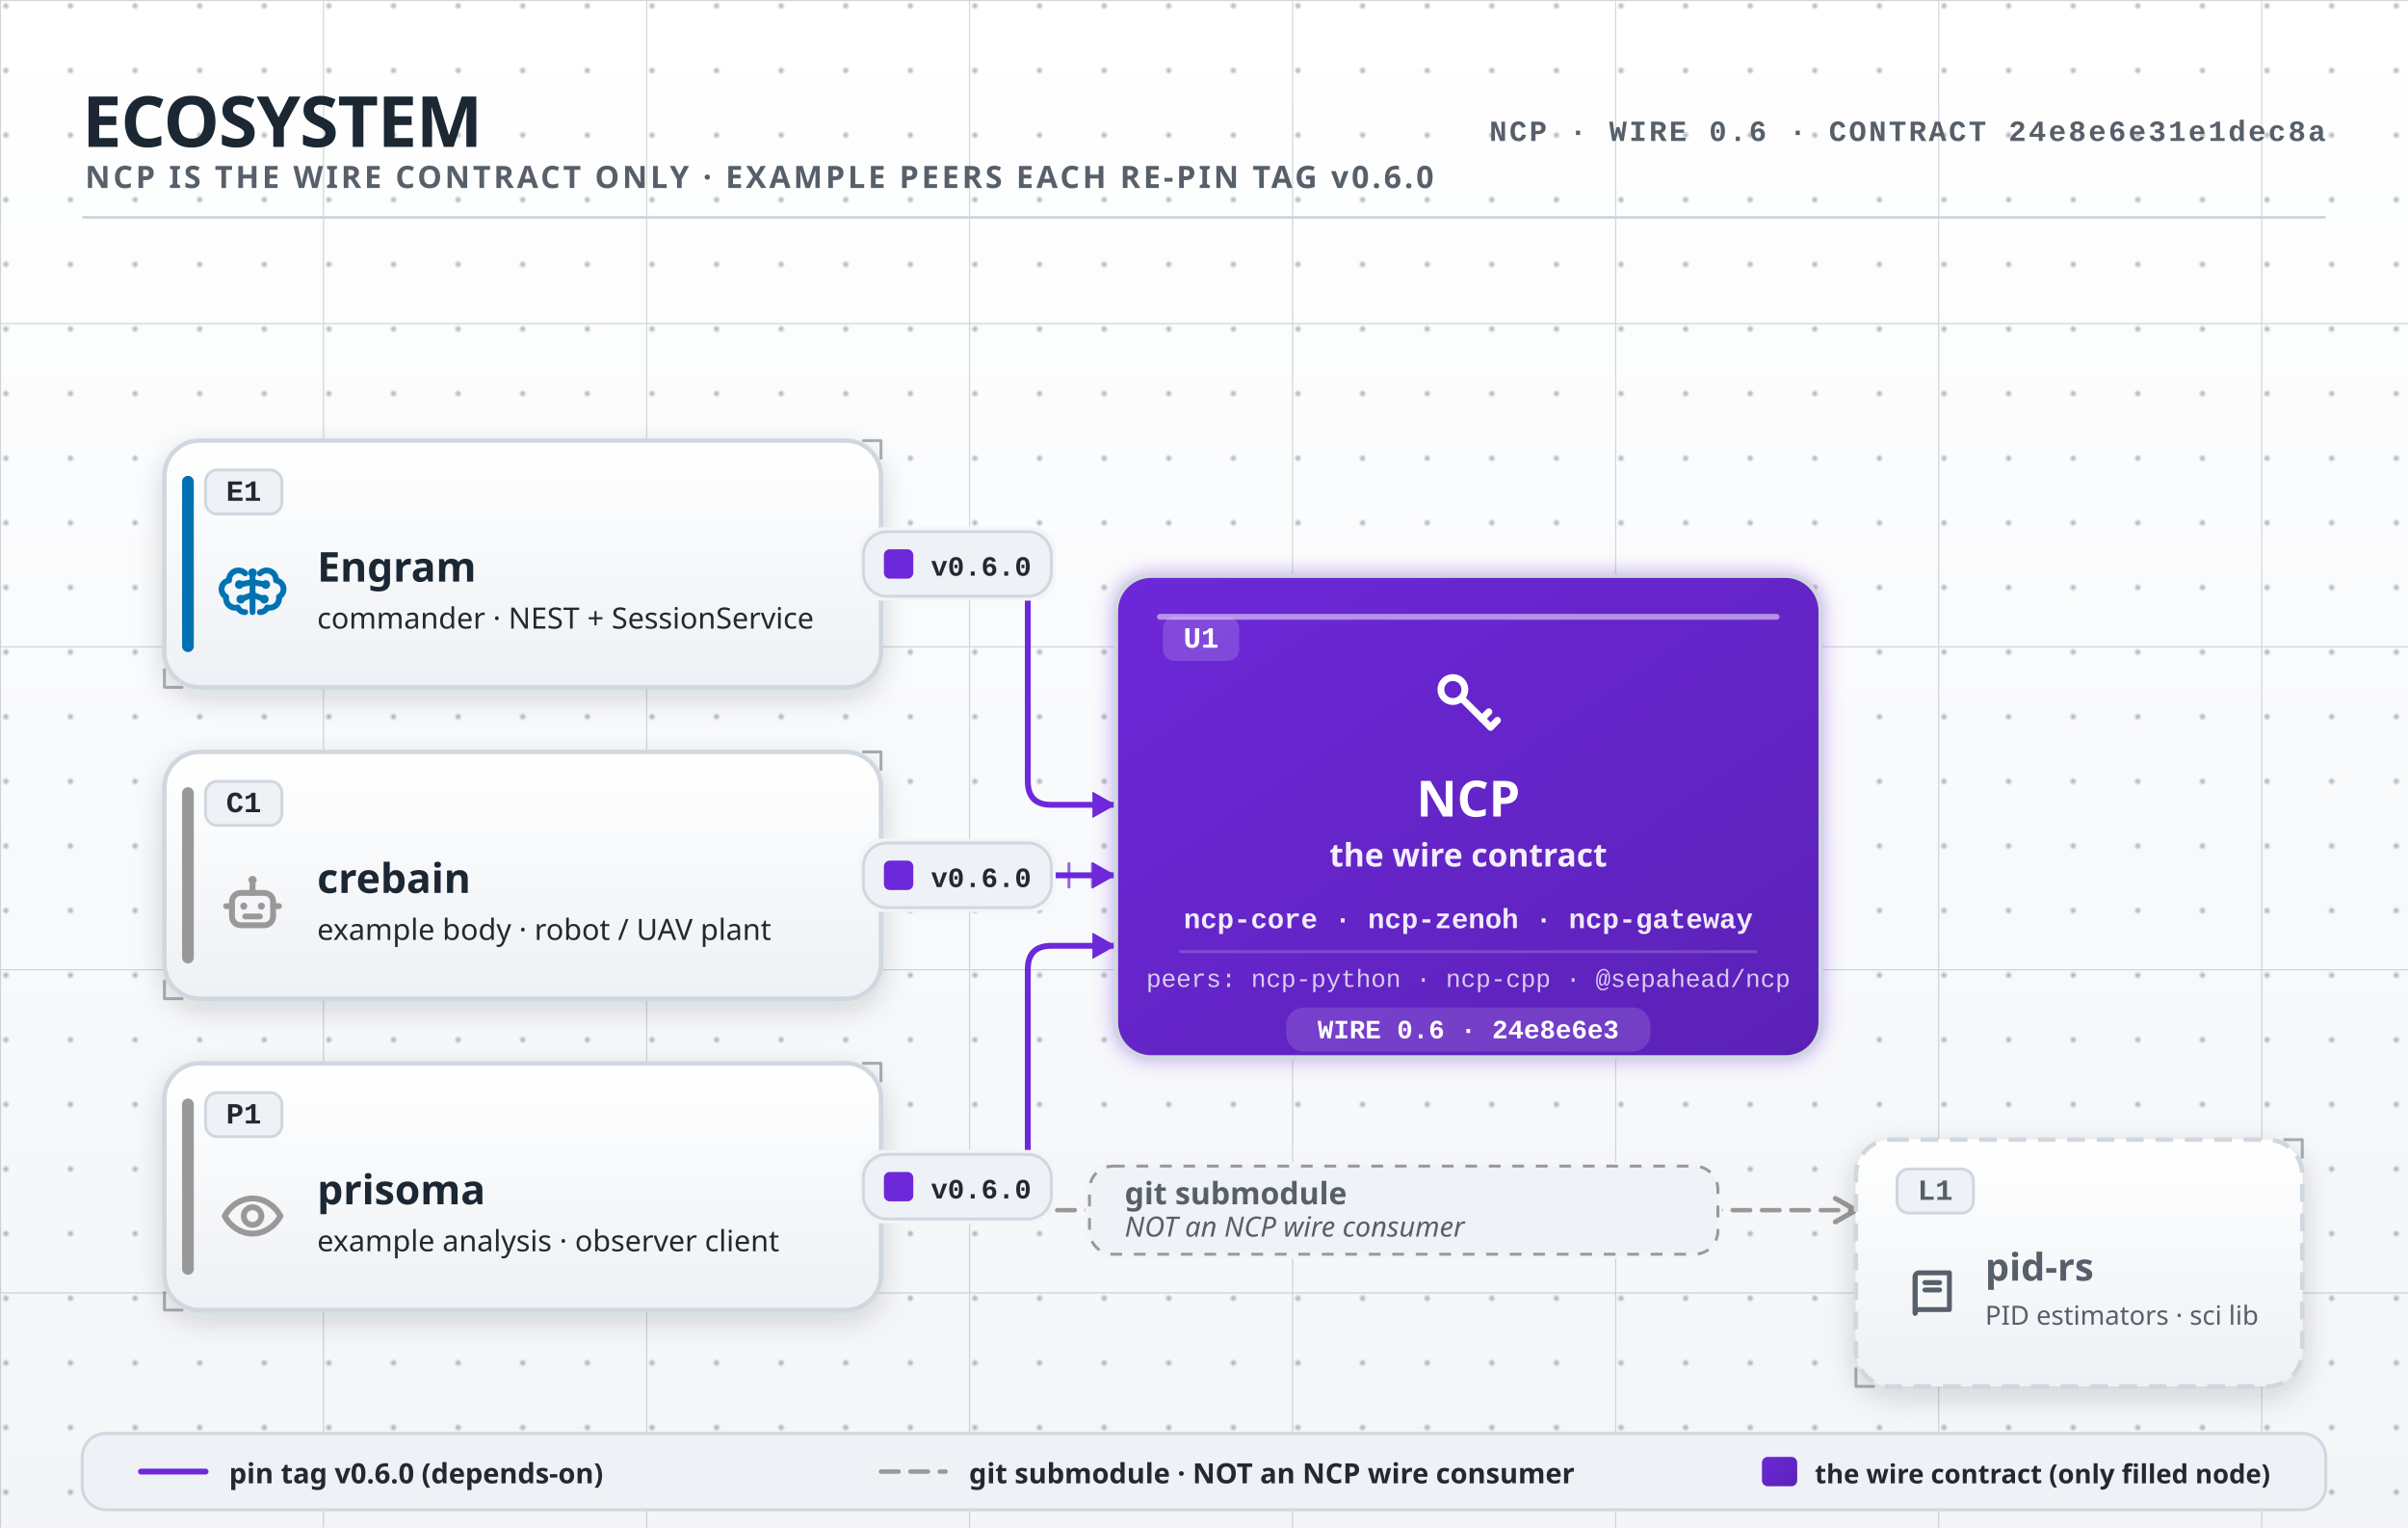
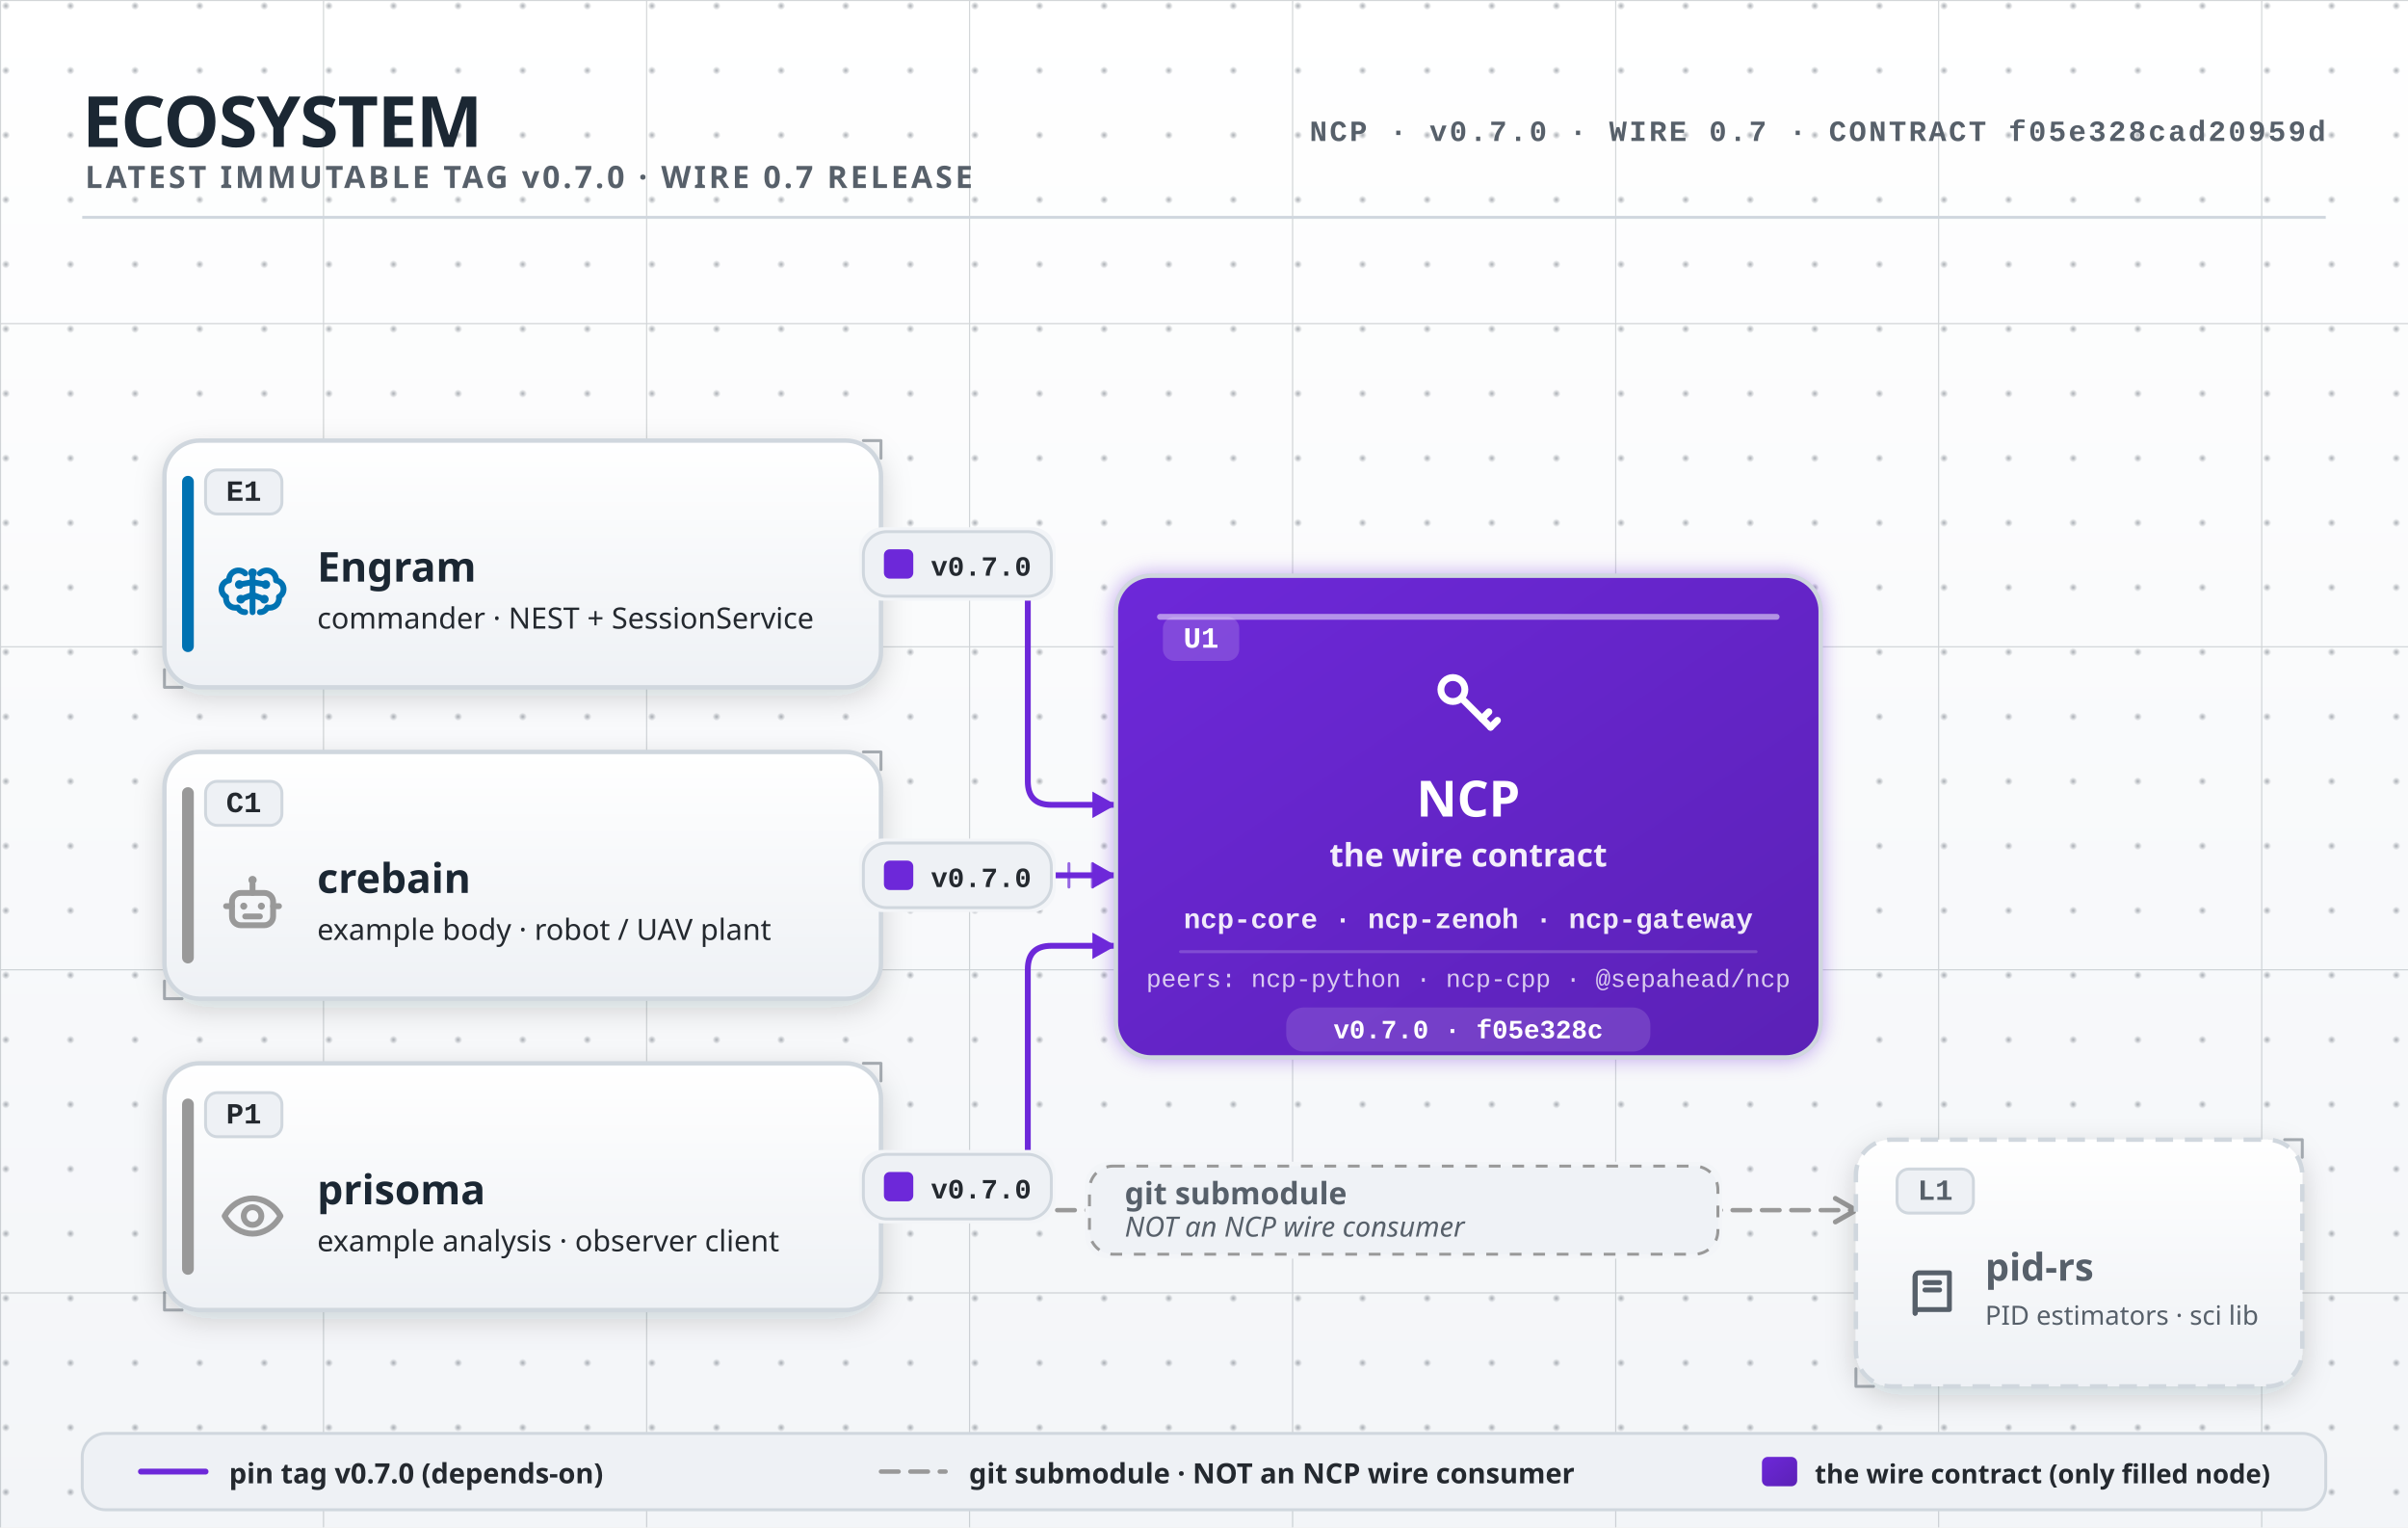
<svg xmlns="http://www.w3.org/2000/svg" width="820" height="520" viewBox="0 0 820 520" font-family="-apple-system, BlinkMacSystemFont, 'Segoe UI', 'Noto Sans', Helvetica, Arial, sans-serif" role="img">
  <defs>
    <linearGradient id="pageBg" x1="0" y1="0" x2="0" y2="1">
      <stop offset="0" stop-color="#ffffff" />
      <stop offset="1" stop-color="#f3f5f8" />
    </linearGradient>
    <linearGradient id="surface" x1="0" y1="0" x2="0" y2="1">
      <stop offset="0" stop-color="#ffffff" />
      <stop offset="1" stop-color="#eef1f5" />
    </linearGradient>
    <linearGradient id="busAction" x1="0" y1="0" x2="1" y2="0">
      <stop offset="0" stop-color="#D55E00" stop-opacity="1" />
      <stop offset="0.5" stop-color="#D55E00" stop-opacity="1" />
      <stop offset="1" stop-color="#b94f00" stop-opacity="1" />
    </linearGradient>
    <linearGradient id="contractHero" x1="0" y1="0" x2="1" y2="1">
      <stop offset="0" stop-color="#6D28D9" />
      <stop offset="1" stop-color="#5b21b6" />
    </linearGradient>
    <radialGradient id="gridDot" cx="0.5" cy="0.5" r="0.5">
      <stop offset="0" stop-color="#57606a" stop-opacity="0.5" />
      <stop offset="1" stop-color="#57606a" stop-opacity="0" />
    </radialGradient>
    <pattern id="grid" width="22" height="22" patternUnits="userSpaceOnUse">
      <circle cx="2" cy="2" r="1.4" fill="url(#gridDot)" />
    </pattern>
    <pattern id="gridMajor" width="110" height="110" patternUnits="userSpaceOnUse">
      <path d="M110 0H0V110" fill="none" stroke="#57606a" stroke-width="0.75" stroke-opacity="0.26" />
    </pattern>
    <filter id="soft" x="-40%" y="-40%" width="180%" height="180%" color-interpolation-filters="sRGB">
      <feDropShadow dx="0" dy="3" stdDeviation="5" flood-color="#1b2733" flood-opacity="0.18" />
    </filter>
    <filter id="halo" x="-60%" y="-60%" width="220%" height="220%" color-interpolation-filters="sRGB">
      <feGaussianBlur stdDeviation="3" />
    </filter>
    <filter id="glow" x="-90%" y="-90%" width="280%" height="280%" color-interpolation-filters="sRGB">
      <feGaussianBlur in="SourceAlpha" stdDeviation="3.4" result="b" />
      <feFlood flood-color="#D55E00" flood-opacity="0.4" />
      <feComposite in2="b" operator="in" result="g" />
      <feMerge>
        <feMergeNode in="g" />
        <feMergeNode in="SourceGraphic" />
      </feMerge>
    </filter>
    <marker id="arrowAction" markerUnits="userSpaceOnUse" markerWidth="12" markerHeight="12" refX="9" refY="5.5" orient="auto">
      <path d="M1,1 L9,5.5 L1,10 Z" fill="#D55E00" />
    </marker>
    <marker id="arrowControl" markerUnits="userSpaceOnUse" markerWidth="12" markerHeight="12" refX="9" refY="5.5" orient="auto">
      <path d="M1,1 L9,5.5 L1,10 Z" fill="#0072B2" />
    </marker>
    <marker id="replyControl" markerUnits="userSpaceOnUse" markerWidth="12" markerHeight="12" refX="9" refY="5.5" orient="auto">
      <path d="M2,1.5 L9,5.5 L2,9.5" fill="none" stroke="#0072B2" stroke-width="1.7" stroke-linecap="round" stroke-linejoin="round" />
    </marker>
    <marker id="arrowPercep" markerUnits="userSpaceOnUse" markerWidth="12" markerHeight="12" refX="9" refY="5.5" orient="auto">
      <path d="M1,1 L9,5.5 L1,10 Z" fill="#56B4E9" />
    </marker>
    <marker id="tapObserve" markerUnits="userSpaceOnUse" markerWidth="10" markerHeight="10" refX="5" refY="5" orient="auto">
      <circle cx="5" cy="5" r="3.2" fill="none" stroke="#999999" stroke-width="1.5" />
    </marker>
    <marker id="arrowContract" markerUnits="userSpaceOnUse" markerWidth="12" markerHeight="12" refX="9" refY="5.5" orient="auto">
      <path d="M1,1 L9,5.5 L1,10 Z" fill="#6D28D9" />
    </marker>
    <marker id="submoduleArrow" markerUnits="userSpaceOnUse" markerWidth="12" markerHeight="12" refX="9" refY="5.5" orient="auto">
      <path d="M2,1.5 L9,5.5 L2,9.5" fill="none" stroke="#999999" stroke-width="1.7" stroke-linecap="round" stroke-linejoin="round" />
    </marker>
    <marker id="arrowActive" markerUnits="userSpaceOnUse" markerWidth="12" markerHeight="12" refX="9" refY="5.5" orient="auto">
      <path d="M1,1 L9,5.5 L1,10 Z" fill="#009E73" />
    </marker>
    <marker id="arrowEstop" markerUnits="userSpaceOnUse" markerWidth="12" markerHeight="12" refX="9" refY="5.5" orient="auto">
      <path d="M1,1 L9,5.5 L1,10 Z" fill="#D55E00" stroke="#ffd9c2" stroke-width="0.6" />
    </marker>
    <marker id="arrowHold" markerUnits="userSpaceOnUse" markerWidth="12" markerHeight="12" refX="9" refY="5.5" orient="auto">
      <path d="M1,1 L9,5.5 L1,10 Z" fill="#E69F00" />
    </marker>
    <marker id="arrowMut" markerUnits="userSpaceOnUse" markerWidth="12" markerHeight="12" refX="9" refY="5.5" orient="auto">
      <path d="M1,1 L9,5.5 L1,10 Z" fill="#57606a" />
    </marker>
    <marker id="arrowConfig" markerUnits="userSpaceOnUse" markerWidth="12" markerHeight="12" refX="9" refY="5.5" orient="auto">
      <path d="M1,1 L9,5.5 L1,10 Z" fill="#CC79A7" />
    </marker>
    <filter id="glowContract" x="-90%" y="-90%" width="280%" height="280%" color-interpolation-filters="sRGB">
      <feGaussianBlur in="SourceAlpha" stdDeviation="3.4" result="b" />
      <feFlood flood-color="#6D28D9" flood-opacity="0.4" />
      <feComposite in2="b" operator="in" result="g" />
      <feMerge>
        <feMergeNode in="g" />
        <feMergeNode in="SourceGraphic" />
      </feMerge>
    </filter>
    <filter id="glowActive" x="-90%" y="-90%" width="280%" height="280%" color-interpolation-filters="sRGB">
      <feGaussianBlur in="SourceAlpha" stdDeviation="3.4" result="b" />
      <feFlood flood-color="#009E73" flood-opacity="0.4" />
      <feComposite in2="b" operator="in" result="g" />
      <feMerge>
        <feMergeNode in="g" />
        <feMergeNode in="SourceGraphic" />
      </feMerge>
    </filter>
  </defs>
  <rect x="0" y="0" width="820" height="520" rx="0" fill="url(#pageBg)" />
  <rect x="0" y="0" width="820" height="520" rx="0" fill="url(#gridMajor)" />
  <rect x="0" y="0" width="820" height="520" rx="0" fill="url(#grid)" />
  <text x="28" y="50" font-family="-apple-system, BlinkMacSystemFont, 'Segoe UI', 'Noto Sans', Helvetica, Arial, sans-serif" font-size="24" font-weight="800" font-style="normal" fill="#1b2733" text-anchor="start" letter-spacing="-0.3" text-rendering="geometricPrecision">ECOSYSTEM</text>
-   <text x="29" y="64" font-family="-apple-system, BlinkMacSystemFont, 'Segoe UI', 'Noto Sans', Helvetica, Arial, sans-serif" font-size="10.5" font-weight="600" font-style="normal" fill="#57606a" text-anchor="start" letter-spacing="1.0" text-rendering="geometricPrecision">NCP IS THE WIRE CONTRACT ONLY  ·  EXAMPLE PEERS EACH RE-PIN TAG v0.6.0</text>
+   <text x="29" y="64" font-family="-apple-system, BlinkMacSystemFont, 'Segoe UI', 'Noto Sans', Helvetica, Arial, sans-serif" font-size="10.5" font-weight="600" font-style="normal" fill="#57606a" text-anchor="start" letter-spacing="1.0" text-rendering="geometricPrecision">LATEST IMMUTABLE TAG v0.7.0  ·  WIRE 0.7 RELEASE</text>
  <line x1="28" y1="74" x2="792" y2="74" stroke="#d0d7de" stroke-width="1" stroke-linecap="butt" />
-   <text x="792" y="48" font-family="ui-monospace, SFMono-Regular, 'SF Mono', Menlo, Consolas, 'Liberation Mono', monospace" font-size="10" font-weight="600" font-style="normal" fill="#57606a" text-anchor="end" letter-spacing="0.8" text-rendering="geometricPrecision">NCP · WIRE 0.6 · CONTRACT 24e8e6e31e1dec8a</text>
+   <text x="792" y="48" font-family="ui-monospace, SFMono-Regular, 'SF Mono', Menlo, Consolas, 'Liberation Mono', monospace" font-size="10" font-weight="600" font-style="normal" fill="#57606a" text-anchor="end" letter-spacing="0.8" text-rendering="geometricPrecision">NCP · v0.7.0 · WIRE 0.7 · CONTRACT f05e328cad20959d</text>
  <path d="M300,192 L342,192 Q350,192 350,200 L350,266 Q350,274 358,274 L380,274" fill="none" stroke="#6D28D9" stroke-width="2" stroke-linecap="round" stroke-linejoin="round" marker-end="url(#arrowContract)" />
  <path d="M300,298 L380,298" fill="none" stroke="#6D28D9" stroke-width="2" stroke-linecap="round" stroke-linejoin="round" marker-end="url(#arrowContract)" />
  <path d="M300,404 L342,404 Q350,404 350,396 L350,330 Q350,322 358,322 L380,322" fill="none" stroke="#6D28D9" stroke-width="2" stroke-linecap="round" stroke-linejoin="round" marker-end="url(#arrowContract)" />
  <line x1="364" y1="294" x2="364" y2="302" stroke="#6D28D9" stroke-width="1" stroke-linecap="round" stroke-opacity="0.7" />
  <line x1="372" y1="294" x2="372" y2="302" stroke="#6D28D9" stroke-width="1" stroke-linecap="round" stroke-opacity="0.7" />
  <path d="M300,412 L632,412" fill="none" stroke="#999999" stroke-width="1.5" stroke-linecap="round" stroke-linejoin="round" stroke-dasharray="6 4" marker-end="url(#submoduleArrow)" />
  <rect x="56" y="150" width="244" height="84" rx="12" fill="url(#surface)" filter="url(#soft)" />
  <rect x="56" y="150" width="244" height="84" rx="12" fill="none" stroke="#d0d7de" stroke-width="1.5" />
  <rect x="62" y="162" width="4" height="60" rx="2" fill="#0072B2" />
  <path d="M294,150 L300,150 L300,156" fill="none" stroke="#57606a" stroke-width="1" stroke-linecap="round" stroke-linejoin="round" stroke-opacity="0.5" />
  <path d="M56,228 L56,234 L62,234" fill="none" stroke="#57606a" stroke-width="1" stroke-linecap="round" stroke-linejoin="round" stroke-opacity="0.5" />
  <rect x="70" y="160" width="26" height="15" rx="4" fill="#eef1f5" stroke="#d0d7de" stroke-width="1" />
  <text x="83" y="170.5" font-family="ui-monospace, SFMono-Regular, 'SF Mono', Menlo, Consolas, 'Liberation Mono', monospace" font-size="10" font-weight="700" font-style="normal" fill="#24292f" text-anchor="middle" text-rendering="geometricPrecision">E1</text>
  <g transform="translate(74,190) scale(1)" fill="none" stroke="#0072B2" stroke-width="2" stroke-linecap="round" stroke-linejoin="round">
    <path d="M9.5 5.2A3.2 3.2 0 0 0 4 7.6a3 3 0 0 0-1 5.6a3.2 3.2 0 0 0 4 3.6a2.6 2.6 0 0 0 2.5 1.6" />
    <path d="M14.5 5.2A3.2 3.2 0 0 1 20 7.6a3 3 0 0 1 1 5.6a3.2 3.2 0 0 1-4 3.6a2.6 2.6 0 0 1-2.5 1.6" />
    <path d="M12 5v13.4" />
    <circle cx="12" cy="5" r="0.5" fill="#0072B2" stroke="#0072B2" />
    <circle cx="7.5" cy="9" r="0.5" fill="#0072B2" stroke="#0072B2" />
    <circle cx="16.5" cy="9" r="0.5" fill="#0072B2" stroke="#0072B2" />
    <circle cx="8" cy="14" r="0.5" fill="#0072B2" stroke="#0072B2" />
    <circle cx="16" cy="14" r="0.5" fill="#0072B2" stroke="#0072B2" />
    <path d="M12 8.2 7.5 9M12 8.2 16.5 9M12 12.5 8 14M12 12.5 16 14" />
  </g>
  <text x="108" y="198" font-family="-apple-system, BlinkMacSystemFont, 'Segoe UI', 'Noto Sans', Helvetica, Arial, sans-serif" font-size="14" font-weight="700" font-style="normal" fill="#1b2733" text-anchor="start" text-rendering="geometricPrecision">Engram</text>
  <text x="108" y="214" font-family="-apple-system, BlinkMacSystemFont, 'Segoe UI', 'Noto Sans', Helvetica, Arial, sans-serif" font-size="10" font-weight="500" font-style="normal" fill="#24292f" text-anchor="start" text-rendering="geometricPrecision">commander · NEST + SessionService</text>
  <rect x="56" y="256" width="244" height="84" rx="12" fill="url(#surface)" filter="url(#soft)" />
  <rect x="56" y="256" width="244" height="84" rx="12" fill="none" stroke="#d0d7de" stroke-width="1.5" />
  <rect x="62" y="268" width="4" height="60" rx="2" fill="#999999" />
  <path d="M294,256 L300,256 L300,262" fill="none" stroke="#57606a" stroke-width="1" stroke-linecap="round" stroke-linejoin="round" stroke-opacity="0.5" />
  <path d="M56,334 L56,340 L62,340" fill="none" stroke="#57606a" stroke-width="1" stroke-linecap="round" stroke-linejoin="round" stroke-opacity="0.5" />
  <rect x="70" y="266" width="26" height="15" rx="4" fill="#eef1f5" stroke="#d0d7de" stroke-width="1" />
  <text x="83" y="276.5" font-family="ui-monospace, SFMono-Regular, 'SF Mono', Menlo, Consolas, 'Liberation Mono', monospace" font-size="10" font-weight="700" font-style="normal" fill="#24292f" text-anchor="middle" text-rendering="geometricPrecision">C1</text>
  <g transform="translate(74,296) scale(1)" fill="none" stroke="#999999" stroke-width="2" stroke-linecap="round" stroke-linejoin="round">
    <rect x="5" y="8" width="14" height="11" rx="3" />
    <path d="M12 8V5" />
    <circle cx="12" cy="3.6" r="1.4" fill="#999999" stroke="none" />
    <circle cx="9" cy="12.5" r="1.2" fill="#999999" stroke="none" />
    <circle cx="15" cy="12.5" r="1.2" fill="#999999" stroke="none" />
    <path d="M9.5 16h5" />
    <path d="M5 12.5H3M19 12.5h2" />
  </g>
  <text x="108" y="304" font-family="-apple-system, BlinkMacSystemFont, 'Segoe UI', 'Noto Sans', Helvetica, Arial, sans-serif" font-size="14" font-weight="700" font-style="normal" fill="#1b2733" text-anchor="start" text-rendering="geometricPrecision">crebain</text>
  <text x="108" y="320" font-family="-apple-system, BlinkMacSystemFont, 'Segoe UI', 'Noto Sans', Helvetica, Arial, sans-serif" font-size="10" font-weight="500" font-style="normal" fill="#24292f" text-anchor="start" text-rendering="geometricPrecision">example body · robot / UAV plant</text>
  <rect x="56" y="362" width="244" height="84" rx="12" fill="url(#surface)" filter="url(#soft)" />
  <rect x="56" y="362" width="244" height="84" rx="12" fill="none" stroke="#d0d7de" stroke-width="1.5" />
  <rect x="62" y="374" width="4" height="60" rx="2" fill="#999999" />
  <path d="M294,362 L300,362 L300,368" fill="none" stroke="#57606a" stroke-width="1" stroke-linecap="round" stroke-linejoin="round" stroke-opacity="0.5" />
  <path d="M56,440 L56,446 L62,446" fill="none" stroke="#57606a" stroke-width="1" stroke-linecap="round" stroke-linejoin="round" stroke-opacity="0.5" />
  <rect x="70" y="372" width="26" height="15" rx="4" fill="#eef1f5" stroke="#d0d7de" stroke-width="1" />
  <text x="83" y="382.5" font-family="ui-monospace, SFMono-Regular, 'SF Mono', Menlo, Consolas, 'Liberation Mono', monospace" font-size="10" font-weight="700" font-style="normal" fill="#24292f" text-anchor="middle" text-rendering="geometricPrecision">P1</text>
  <g transform="translate(74,402) scale(1)" fill="none" stroke="#999999" stroke-width="2" stroke-linecap="round" stroke-linejoin="round">
    <path d="M2.5 12c2.2-4 6-6 9.5-6s7.3 2 9.5 6c-2.2 4-6 6-9.5 6s-7.3-2-9.5-6Z" />
    <circle cx="12" cy="12" r="3" />
  </g>
  <text x="108" y="410" font-family="-apple-system, BlinkMacSystemFont, 'Segoe UI', 'Noto Sans', Helvetica, Arial, sans-serif" font-size="14" font-weight="700" font-style="normal" fill="#1b2733" text-anchor="start" text-rendering="geometricPrecision">prisoma</text>
  <text x="108" y="426" font-family="-apple-system, BlinkMacSystemFont, 'Segoe UI', 'Noto Sans', Helvetica, Arial, sans-serif" font-size="10" font-weight="500" font-style="normal" fill="#24292f" text-anchor="start" text-rendering="geometricPrecision">example analysis · observer client</text>
  <rect x="380" y="196" width="240" height="164" rx="12" fill="url(#contractHero)" stroke="#d0d7de" stroke-width="1.5" filter="url(#glowContract)" />
  <rect x="394" y="209" width="212" height="2" rx="1" fill="#ffffff" fill-opacity="0.5" />
  <rect x="396" y="210" width="26" height="15" rx="4" fill="#ffffff" fill-opacity="0.16" />
  <text x="409" y="220.5" font-family="ui-monospace, SFMono-Regular, 'SF Mono', Menlo, Consolas, 'Liberation Mono', monospace" font-size="10" font-weight="700" font-style="normal" fill="#ffffff" text-anchor="middle" text-rendering="geometricPrecision">U1</text>
  <g transform="translate(486.0,226) scale(1.1667)" fill="none" stroke="#ffffff" stroke-width="2" stroke-linecap="round" stroke-linejoin="round">
    <circle cx="7.5" cy="7.5" r="3.5" />
    <path d="M10 10l8.5 8.5" />
    <path d="M16 16l2-2M18.5 18.5l2-2" />
  </g>
  <text x="500.0" y="278" font-family="-apple-system, BlinkMacSystemFont, 'Segoe UI', 'Noto Sans', Helvetica, Arial, sans-serif" font-size="17" font-weight="800" font-style="normal" fill="#ffffff" text-anchor="middle" text-rendering="geometricPrecision">NCP</text>
  <text x="500.0" y="295" font-family="-apple-system, BlinkMacSystemFont, 'Segoe UI', 'Noto Sans', Helvetica, Arial, sans-serif" font-size="11" font-weight="600" font-style="normal" fill="#ffffff" fill-opacity="0.92" text-anchor="middle" text-rendering="geometricPrecision">the wire contract</text>
  <text x="500.0" y="316" font-family="ui-monospace, SFMono-Regular, 'SF Mono', Menlo, Consolas, 'Liberation Mono', monospace" font-size="9.5" font-weight="600" font-style="normal" fill="#ffffff" fill-opacity="0.9" text-anchor="middle" text-rendering="geometricPrecision">ncp-core · ncp-zenoh · ncp-gateway</text>
  <line x1="402" y1="324" x2="598" y2="324" stroke="#ffffff" stroke-width="1" stroke-linecap="round" stroke-opacity="0.18" />
  <text x="500.0" y="336" font-family="ui-monospace, SFMono-Regular, 'SF Mono', Menlo, Consolas, 'Liberation Mono', monospace" font-size="8.5" font-weight="500" font-style="normal" fill="#ffffff" fill-opacity="0.76" text-anchor="middle" text-rendering="geometricPrecision">peers: ncp-python · ncp-cpp · @sepahead/ncp</text>
  <rect x="438.0" y="343" width="124" height="15" rx="6" fill="#ffffff" fill-opacity="0.13" />
-   <text x="500.0" y="353.5" font-family="ui-monospace, SFMono-Regular, 'SF Mono', Menlo, Consolas, 'Liberation Mono', monospace" font-size="9" font-weight="700" font-style="normal" fill="#ffffff" text-anchor="middle" text-rendering="geometricPrecision">WIRE 0.6 · 24e8e6e3</text>
+   <text x="500.0" y="353.5" font-family="ui-monospace, SFMono-Regular, 'SF Mono', Menlo, Consolas, 'Liberation Mono', monospace" font-size="9" font-weight="700" font-style="normal" fill="#ffffff" text-anchor="middle" text-rendering="geometricPrecision">v0.7.0 · f05e328c</text>
  <rect x="632" y="388" width="152" height="84" rx="12" fill="url(#surface)" filter="url(#soft)" />
  <rect x="632" y="388" width="152" height="84" rx="12" fill="none" stroke="#d0d7de" stroke-width="1.5" stroke-dasharray="6 4" />
  <path d="M778,388 L784,388 L784,394" fill="none" stroke="#57606a" stroke-width="1" stroke-linecap="round" stroke-linejoin="round" stroke-opacity="0.5" />
  <path d="M632,466 L632,472 L638,472" fill="none" stroke="#57606a" stroke-width="1" stroke-linecap="round" stroke-linejoin="round" stroke-opacity="0.5" />
  <rect x="646" y="398" width="26" height="15" rx="4" fill="#eef1f5" stroke="#d0d7de" stroke-width="1" />
  <text x="659" y="408.5" font-family="ui-monospace, SFMono-Regular, 'SF Mono', Menlo, Consolas, 'Liberation Mono', monospace" font-size="10" font-weight="700" font-style="normal" fill="#57606a" text-anchor="middle" text-rendering="geometricPrecision">L1</text>
  <g transform="translate(648,430) scale(0.8333)" fill="none" stroke="#57606a" stroke-width="2" stroke-linecap="round" stroke-linejoin="round">
    <path d="M5 5.5A1.5 1.5 0 0 1 6.5 4H19v15H6.5A1.5 1.5 0 0 0 5 20.5Z" />
    <path d="M5 5.5v15" />
    <path d="M9 8h6M9 11h6" />
  </g>
  <text x="676" y="436" font-family="-apple-system, BlinkMacSystemFont, 'Segoe UI', 'Noto Sans', Helvetica, Arial, sans-serif" font-size="13" font-weight="700" font-style="normal" fill="#57606a" text-anchor="start" text-rendering="geometricPrecision">pid-rs</text>
  <text x="676" y="451" font-family="-apple-system, BlinkMacSystemFont, 'Segoe UI', 'Noto Sans', Helvetica, Arial, sans-serif" font-size="9" font-weight="500" font-style="normal" fill="#57606a" text-anchor="start" text-rendering="geometricPrecision">PID estimators · sci lib</text>
  <rect x="292.5" y="179.5" width="67" height="25" rx="8" fill="#f3f5f8" />
  <rect x="294.0" y="181.0" width="64" height="22" rx="8" fill="#eef1f5" stroke="#d0d7de" stroke-width="1" />
  <rect x="301.0" y="187.0" width="10" height="10" rx="2" fill="#6D28D9" />
-   <text x="317.0" y="196.0" font-family="ui-monospace, SFMono-Regular, 'SF Mono', Menlo, Consolas, 'Liberation Mono', monospace" font-size="9.5" font-weight="700" font-style="normal" fill="#24292f" text-anchor="start" text-rendering="geometricPrecision">v0.6.0</text>
+   <text x="317.0" y="196.0" font-family="ui-monospace, SFMono-Regular, 'SF Mono', Menlo, Consolas, 'Liberation Mono', monospace" font-size="9.5" font-weight="700" font-style="normal" fill="#24292f" text-anchor="start" text-rendering="geometricPrecision">v0.7.0</text>
  <rect x="292.5" y="285.5" width="67" height="25" rx="8" fill="#f3f5f8" />
  <rect x="294.0" y="287.0" width="64" height="22" rx="8" fill="#eef1f5" stroke="#d0d7de" stroke-width="1" />
  <rect x="301.0" y="293.0" width="10" height="10" rx="2" fill="#6D28D9" />
-   <text x="317.0" y="302.0" font-family="ui-monospace, SFMono-Regular, 'SF Mono', Menlo, Consolas, 'Liberation Mono', monospace" font-size="9.5" font-weight="700" font-style="normal" fill="#24292f" text-anchor="start" text-rendering="geometricPrecision">v0.6.0</text>
+   <text x="317.0" y="302.0" font-family="ui-monospace, SFMono-Regular, 'SF Mono', Menlo, Consolas, 'Liberation Mono', monospace" font-size="9.5" font-weight="700" font-style="normal" fill="#24292f" text-anchor="start" text-rendering="geometricPrecision">v0.7.0</text>
  <rect x="292.5" y="391.5" width="67" height="25" rx="8" fill="#f3f5f8" />
  <rect x="294.0" y="393.0" width="64" height="22" rx="8" fill="#eef1f5" stroke="#d0d7de" stroke-width="1" />
  <rect x="301.0" y="399.0" width="10" height="10" rx="2" fill="#6D28D9" />
-   <text x="317.0" y="408.0" font-family="ui-monospace, SFMono-Regular, 'SF Mono', Menlo, Consolas, 'Liberation Mono', monospace" font-size="9.5" font-weight="700" font-style="normal" fill="#24292f" text-anchor="start" text-rendering="geometricPrecision">v0.6.0</text>
+   <text x="317.0" y="408.0" font-family="ui-monospace, SFMono-Regular, 'SF Mono', Menlo, Consolas, 'Liberation Mono', monospace" font-size="9.5" font-weight="700" font-style="normal" fill="#24292f" text-anchor="start" text-rendering="geometricPrecision">v0.7.0</text>
  <rect x="369.5" y="395.5" width="217" height="33" rx="8" fill="#f3f5f8" />
  <rect x="371.0" y="397.0" width="214" height="30" rx="8" fill="#eef1f5" stroke="#999999" stroke-width="1" stroke-dasharray="4 4" fill-opacity="0.85" />
  <text x="383.0" y="410.0" font-family="-apple-system, BlinkMacSystemFont, 'Segoe UI', 'Noto Sans', Helvetica, Arial, sans-serif" font-size="10.5" font-weight="700" font-style="normal" fill="#57606a" text-anchor="start" text-rendering="geometricPrecision">git submodule</text>
  <text x="383.0" y="421.0" font-family="-apple-system, BlinkMacSystemFont, 'Segoe UI', 'Noto Sans', Helvetica, Arial, sans-serif" font-size="9.5" font-weight="500" font-style="italic" fill="#57606a" text-anchor="start" text-rendering="geometricPrecision">NOT an NCP wire consumer</text>
  <rect x="28" y="488" width="764" height="26" rx="8" fill="#eef1f5" stroke="#d0d7de" stroke-width="1" />
  <line x1="48" y1="501" x2="70" y2="501" stroke="#6D28D9" stroke-width="2" stroke-linecap="round" />
-   <text x="78" y="505" font-family="-apple-system, BlinkMacSystemFont, 'Segoe UI', 'Noto Sans', Helvetica, Arial, sans-serif" font-size="9.5" font-weight="600" font-style="normal" fill="#24292f" text-anchor="start" text-rendering="geometricPrecision">pin tag v0.6.0 (depends-on)</text>
+   <text x="78" y="505" font-family="-apple-system, BlinkMacSystemFont, 'Segoe UI', 'Noto Sans', Helvetica, Arial, sans-serif" font-size="9.5" font-weight="600" font-style="normal" fill="#24292f" text-anchor="start" text-rendering="geometricPrecision">pin tag v0.7.0 (depends-on)</text>
  <line x1="300" y1="501" x2="322" y2="501" stroke="#999999" stroke-width="1.5" stroke-linecap="round" stroke-dasharray="6 4" />
  <text x="330" y="505" font-family="-apple-system, BlinkMacSystemFont, 'Segoe UI', 'Noto Sans', Helvetica, Arial, sans-serif" font-size="9.5" font-weight="600" font-style="normal" fill="#24292f" text-anchor="start" text-rendering="geometricPrecision">git submodule · NOT an NCP wire consumer</text>
  <rect x="600" y="496" width="12" height="10" rx="2" fill="url(#contractHero)" />
  <text x="618" y="505" font-family="-apple-system, BlinkMacSystemFont, 'Segoe UI', 'Noto Sans', Helvetica, Arial, sans-serif" font-size="9" font-weight="600" font-style="normal" fill="#24292f" text-anchor="start" text-rendering="geometricPrecision">the wire contract (only filled node)</text>
</svg>
